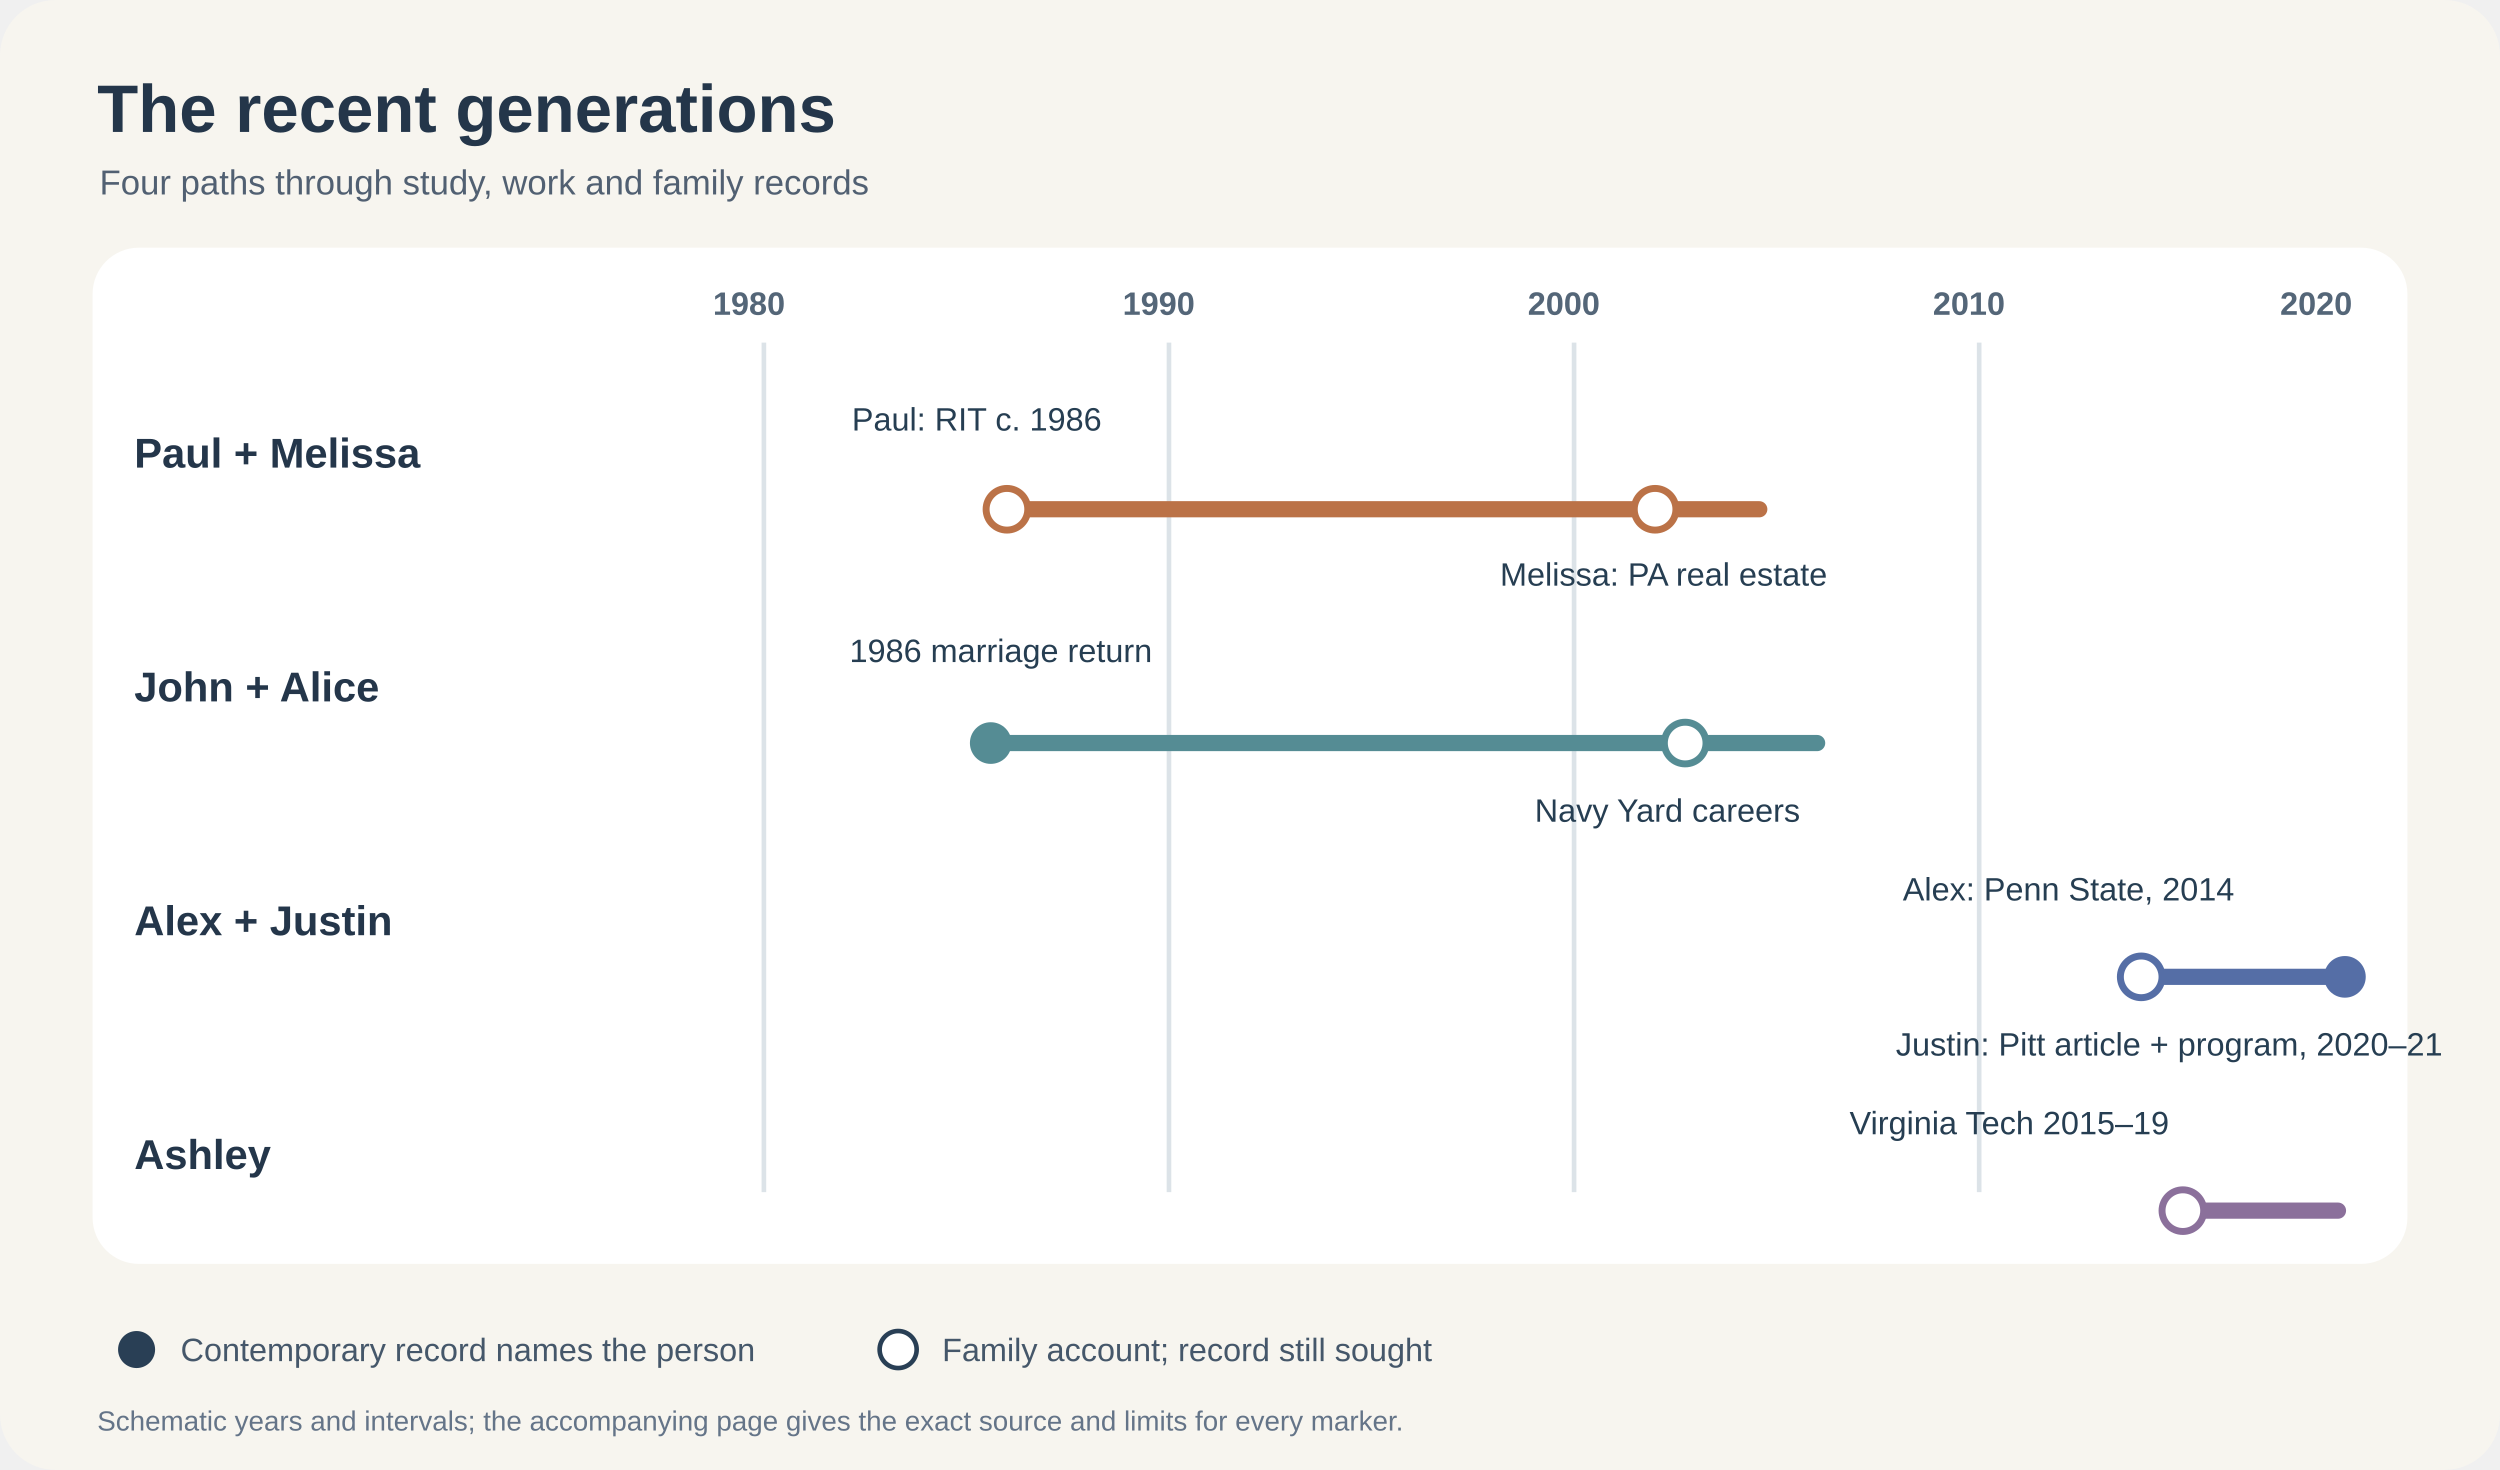
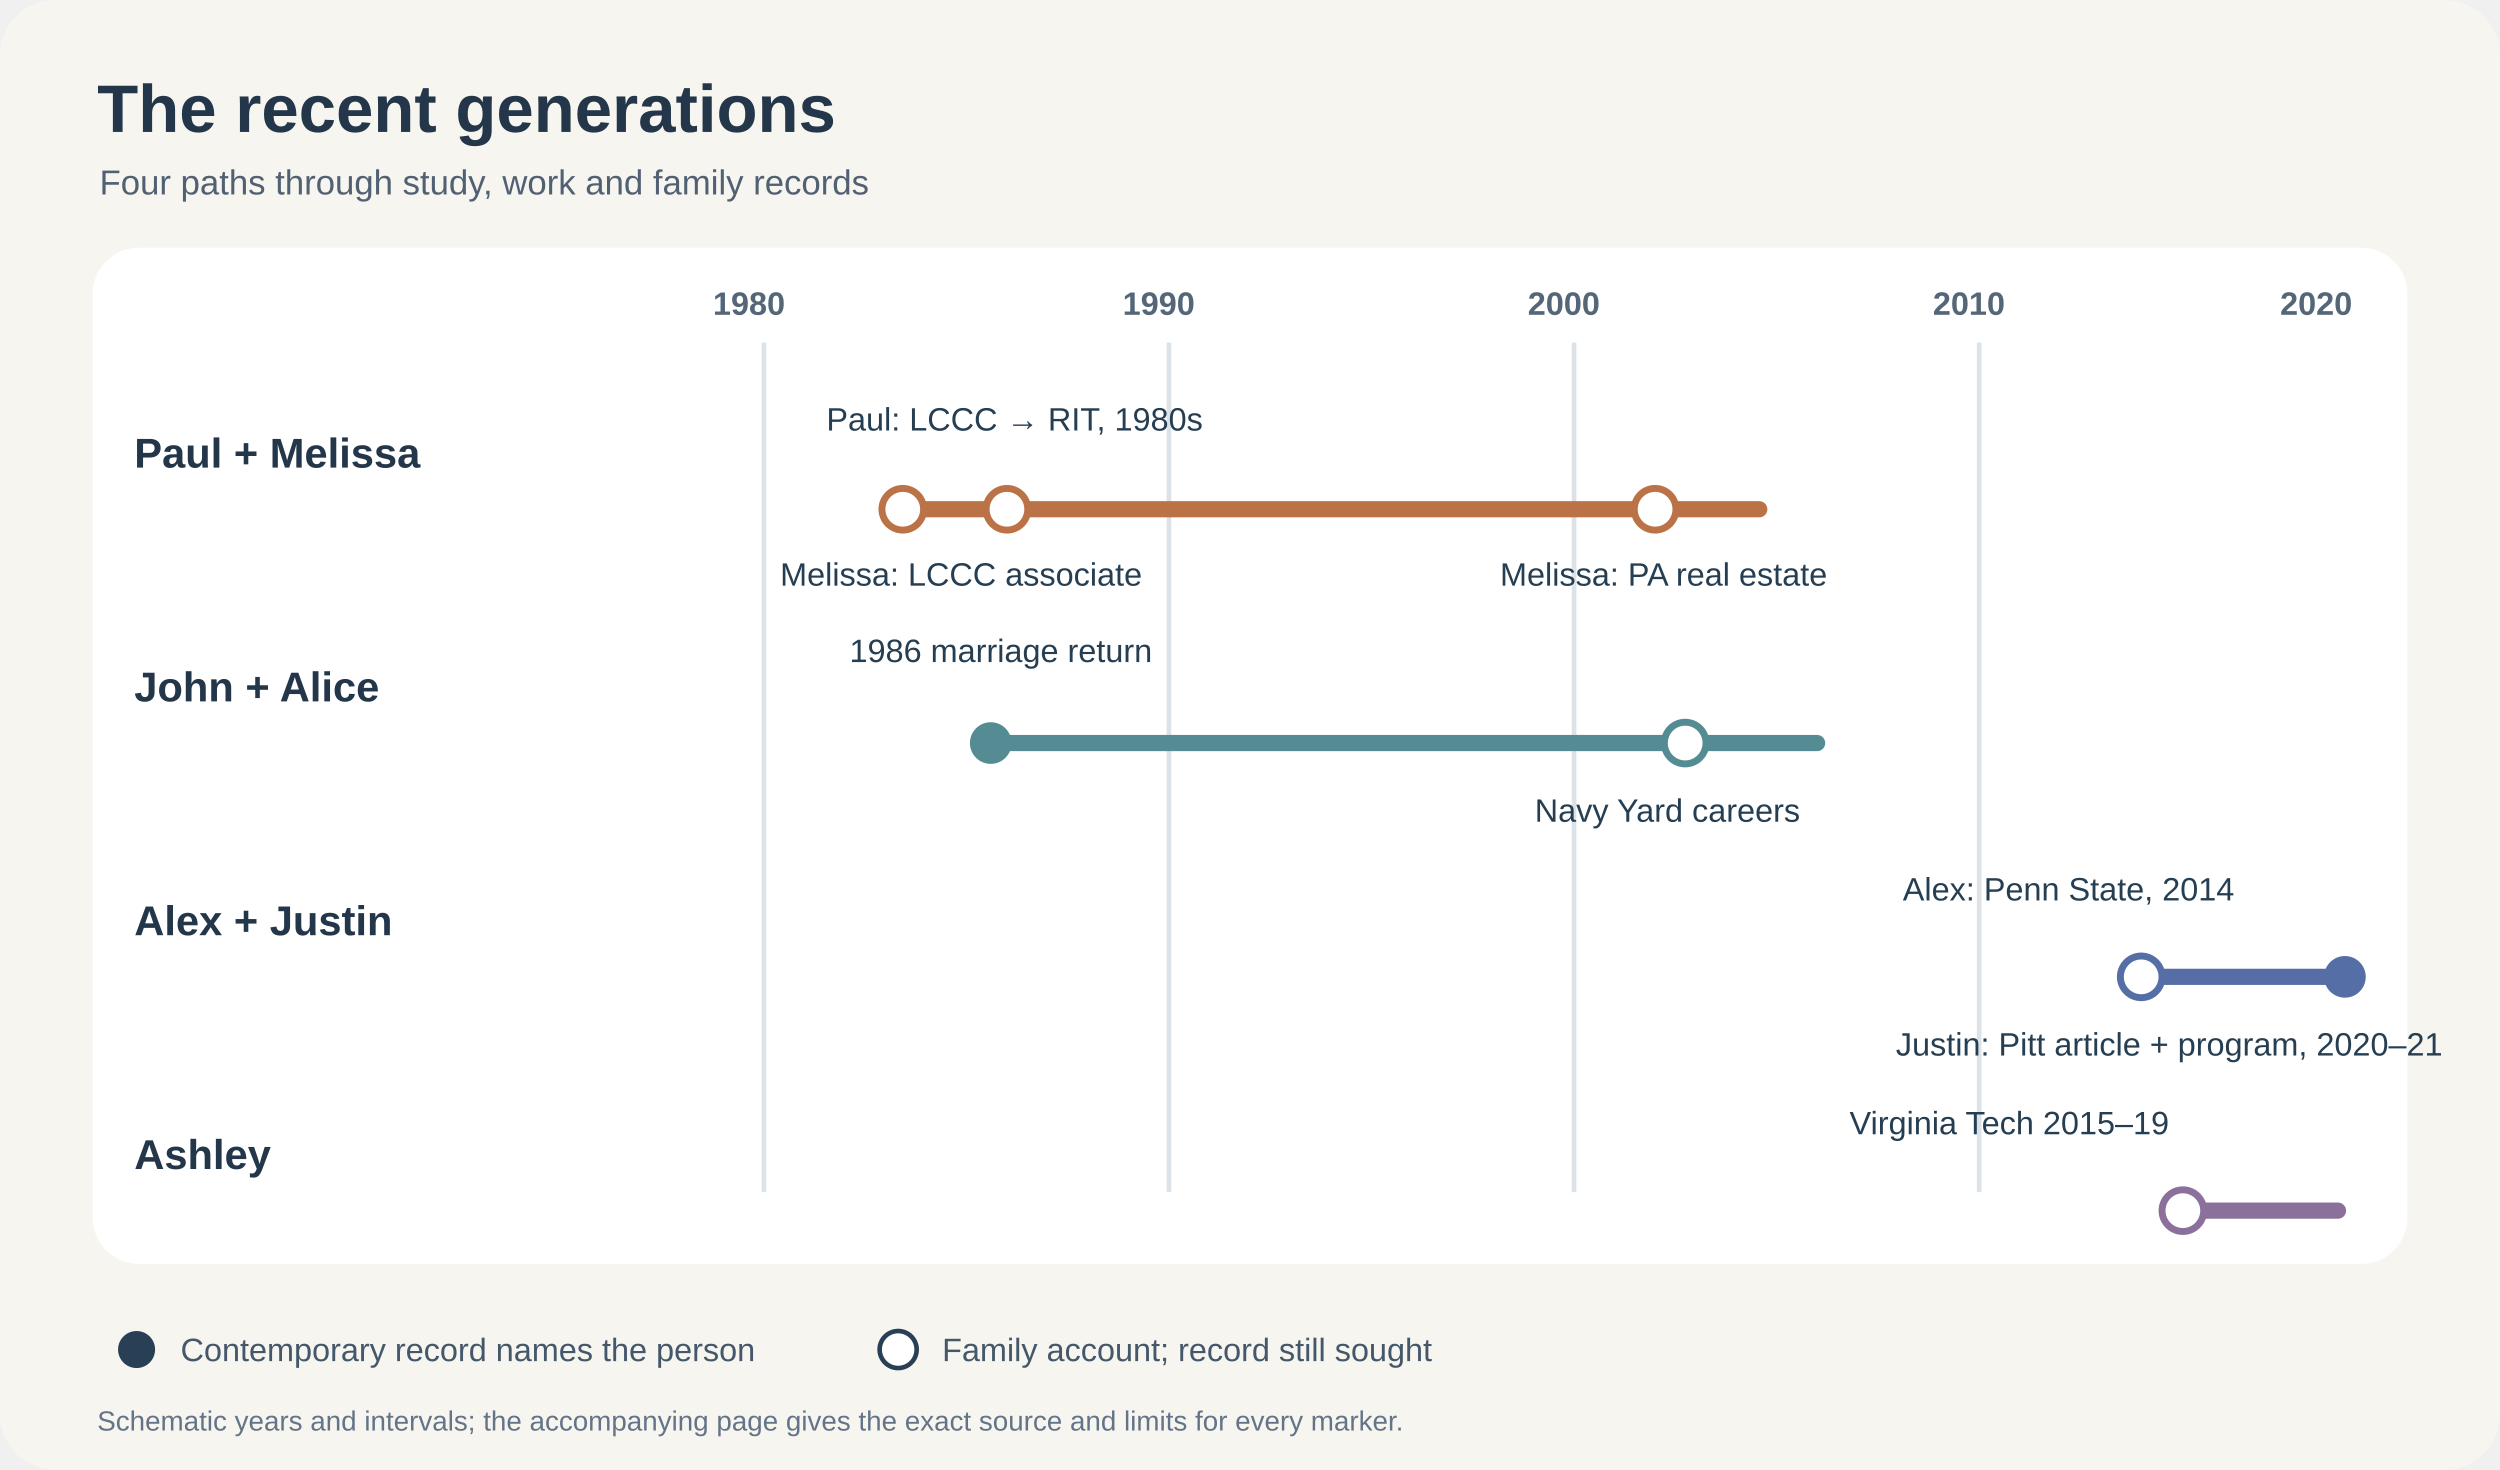
<svg xmlns="http://www.w3.org/2000/svg" width="1080" height="635" viewBox="0 0 1080 635" role="img" aria-labelledby="title desc">
  <rect width="1080" height="635" rx="24" fill="#f7f5ef" />
  <text x="42" y="57" font-family="Arial, sans-serif" font-size="29" font-weight="700" fill="#24364a">The recent generations</text>
  <text x="43" y="84" font-family="Arial, sans-serif" font-size="15" fill="#516072">Four paths through study, work and family records</text>
  <rect x="40" y="107" width="1000" height="439" rx="20" fill="#fff" />
  <g stroke="#dce3e8" stroke-width="2">
    <line x1="330" y1="148" x2="330" y2="515" />
    <line x1="505" y1="148" x2="505" y2="515" />
    <line x1="680" y1="148" x2="680" y2="515" />
    <line x1="855" y1="148" x2="855" y2="515" />
  </g>
  <g font-family="Arial, sans-serif" font-size="14" font-weight="700" fill="#546678">
    <text x="308" y="136">1980</text>
    <text x="485" y="136">1990</text>
    <text x="660" y="136">2000</text>
    <text x="835" y="136">2010</text>
    <text x="985" y="136">2020</text>
  </g>
  <g font-family="Arial, sans-serif" font-size="18" font-weight="700" fill="#24364a">
    <text x="58" y="202">Paul + Melissa</text>
    <text x="58" y="303">John + Alice</text>
    <text x="58" y="404">Alex + Justin</text>
    <text x="58" y="505">Ashley</text>
  </g>
  <g stroke-width="7" stroke-linecap="round">
-     <line x1="435" y1="220" x2="760" y2="220" stroke="#bb7247" />
+     <line x1="390" y1="220" x2="760" y2="220" stroke="#bb7247" />
    <line x1="428" y1="321" x2="785" y2="321" stroke="#558c94" />
    <line x1="925" y1="422" x2="1013" y2="422" stroke="#556ea6" />
    <line x1="943" y1="523" x2="1010" y2="523" stroke="#8b709b" />
  </g>
  <g font-family="Arial, sans-serif" font-size="14" fill="#263e52">
+     <circle cx="390" cy="220" r="9" fill="#fff" stroke="#bb7247" stroke-width="3" />
+     <text x="337" y="253">Melissa: LCCC associate</text>
    <circle cx="435" cy="220" r="9" fill="#fff" stroke="#bb7247" stroke-width="3" />
-     <text x="368" y="186">Paul: RIT c. 1986</text>
+     <text x="357" y="186">Paul: LCCC → RIT, 1980s</text>
    <circle cx="715" cy="220" r="9" fill="#fff" stroke="#bb7247" stroke-width="3" />
    <text x="648" y="253">Melissa: PA real estate</text>
    <circle cx="428" cy="321" r="9" fill="#558c94" />
    <text x="367" y="286">1986 marriage return</text>
    <circle cx="728" cy="321" r="9" fill="#fff" stroke="#558c94" stroke-width="3" />
    <text x="663" y="355">Navy Yard careers</text>
    <circle cx="925" cy="422" r="9" fill="#fff" stroke="#556ea6" stroke-width="3" />
    <text x="822" y="389">Alex: Penn State, 2014</text>
    <circle cx="1013" cy="422" r="9" fill="#556ea6" />
    <text x="819" y="456">Justin: Pitt article + program, 2020–21</text>
    <circle cx="943" cy="523" r="9" fill="#fff" stroke="#8b709b" stroke-width="3" />
    <text x="799" y="490">Virginia Tech 2015–19</text>
  </g>
  <circle cx="59" cy="583" r="8" fill="#293f55" />
  <text x="78" y="588" font-family="Arial, sans-serif" font-size="14" fill="#45576a">Contemporary record names the person</text>
  <circle cx="388" cy="583" r="8" fill="#fff" stroke="#293f55" stroke-width="2" />
  <text x="407" y="588" font-family="Arial, sans-serif" font-size="14" fill="#45576a">Family account; record still sought</text>
  <text x="42" y="618" font-family="Arial, sans-serif" font-size="12" fill="#647488">Schematic years and intervals; the accompanying page gives the exact source and limits for every marker.</text>
</svg>
